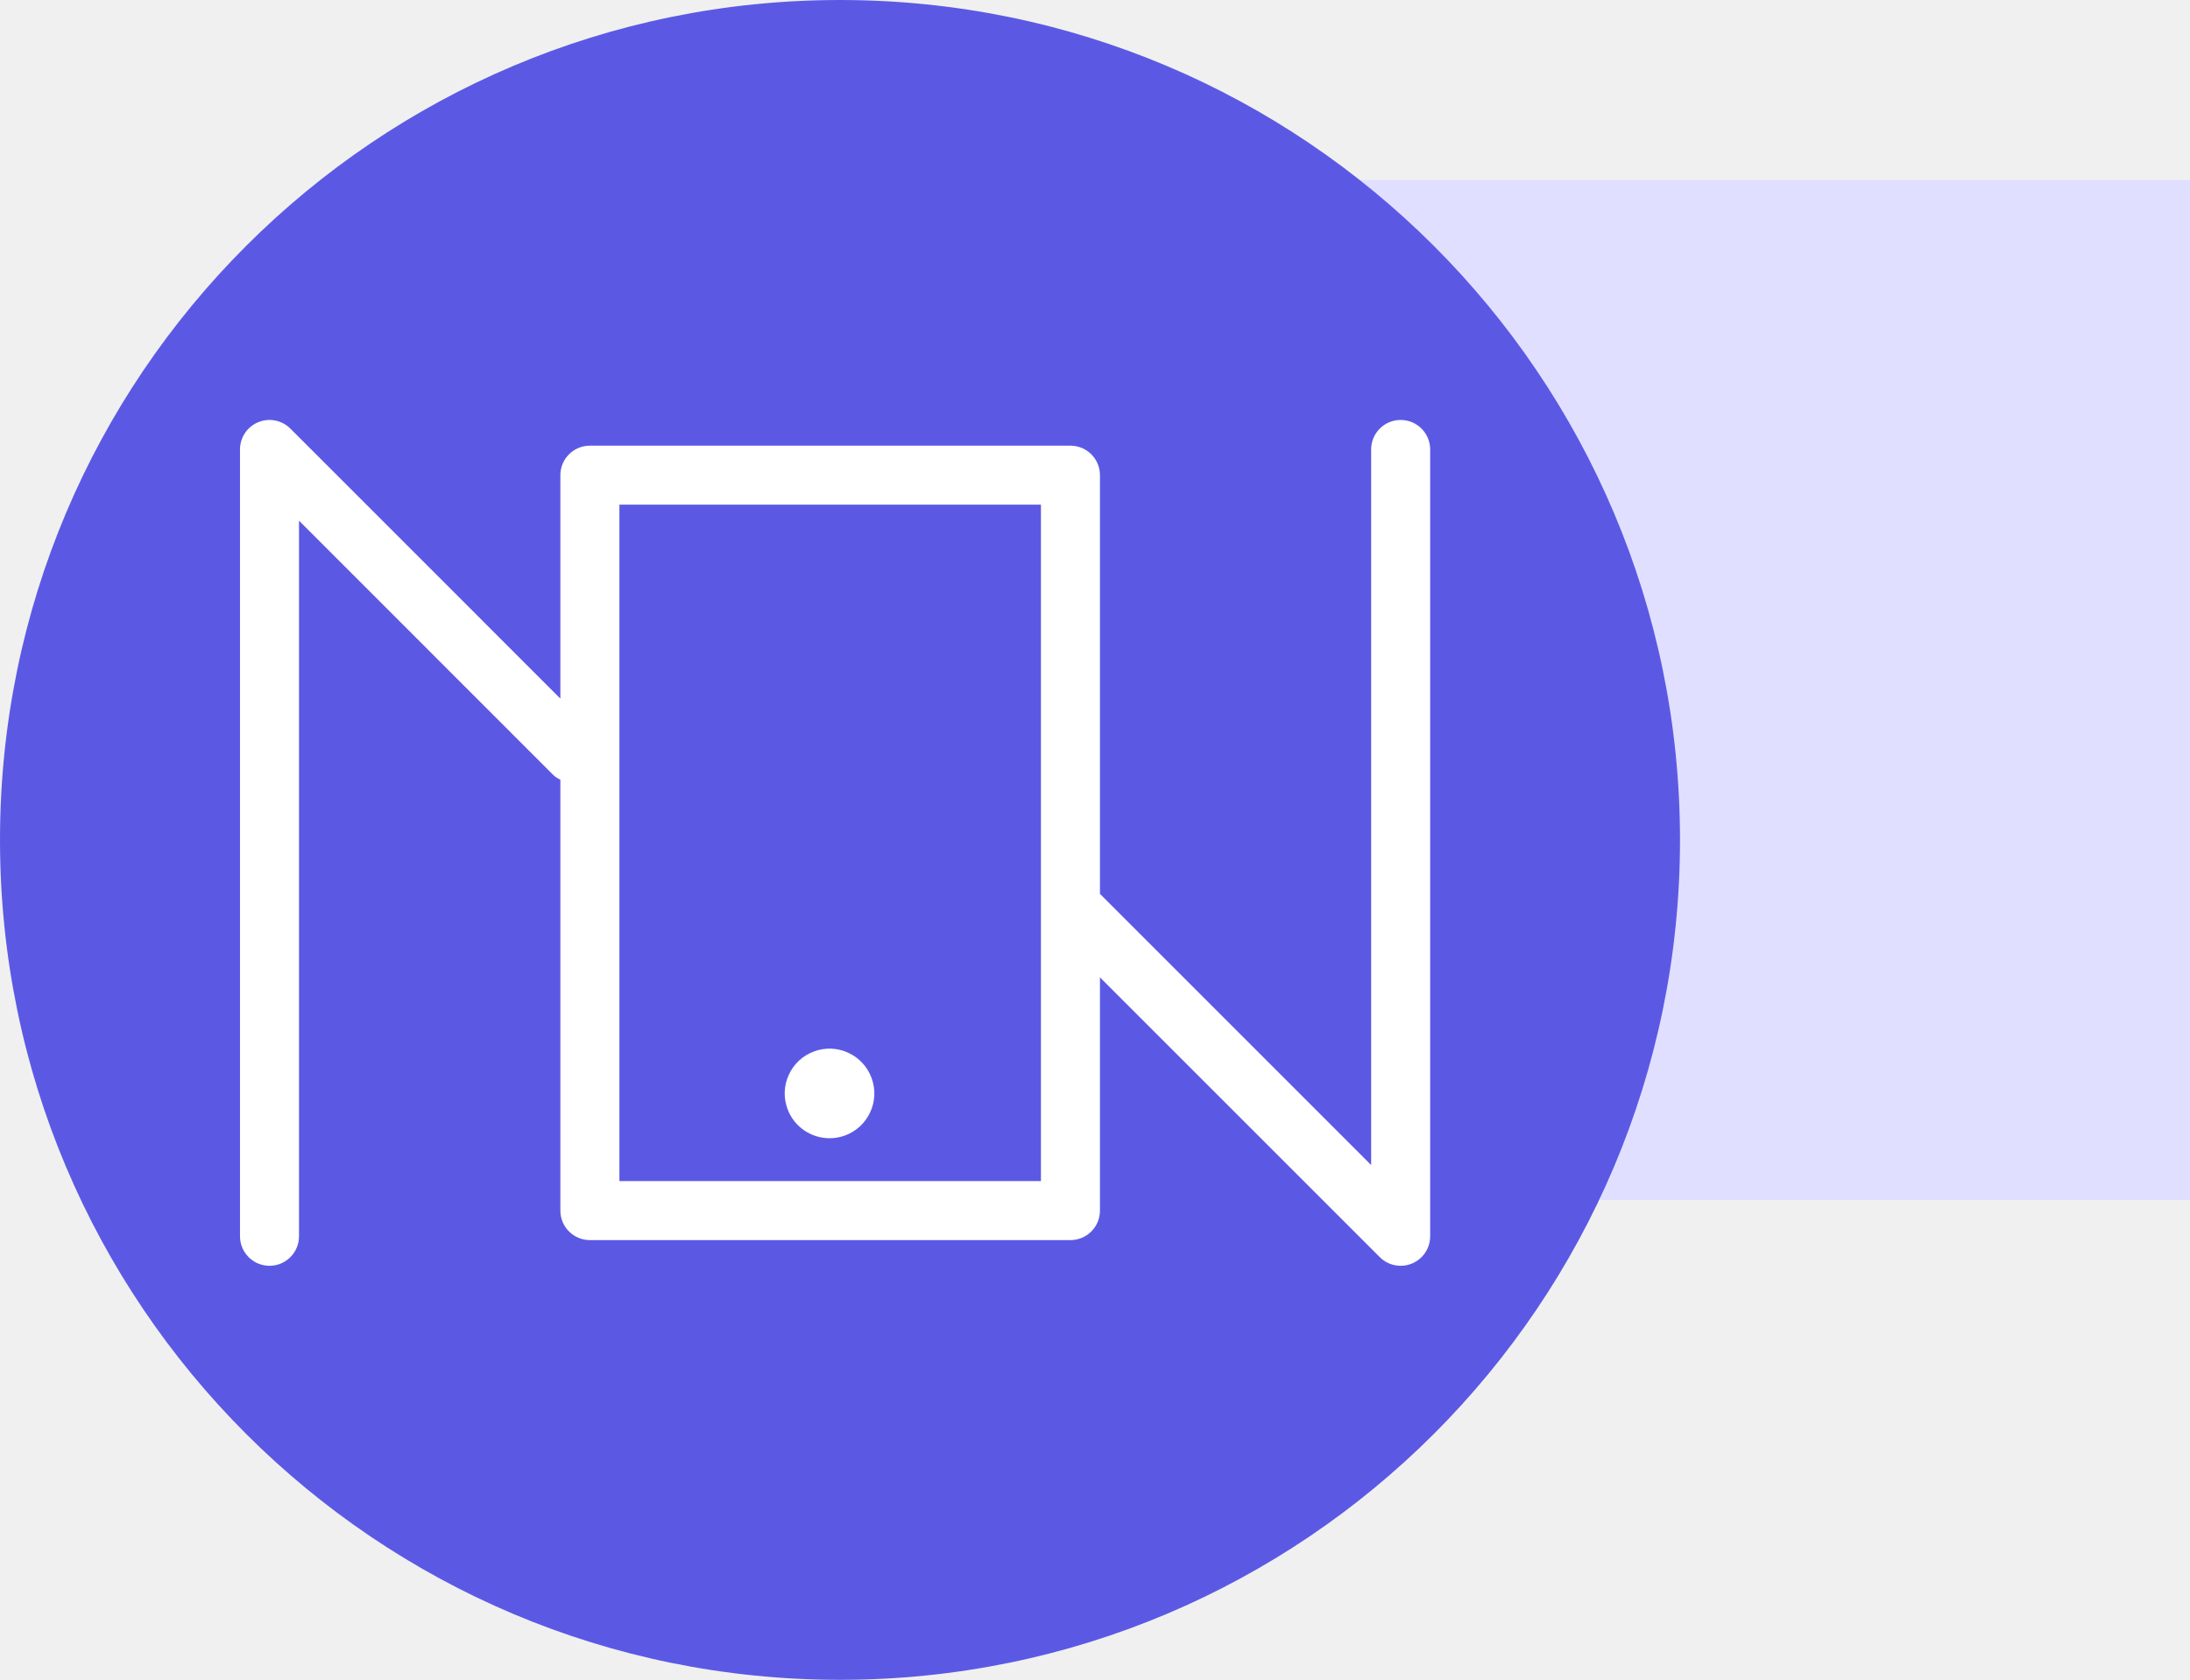
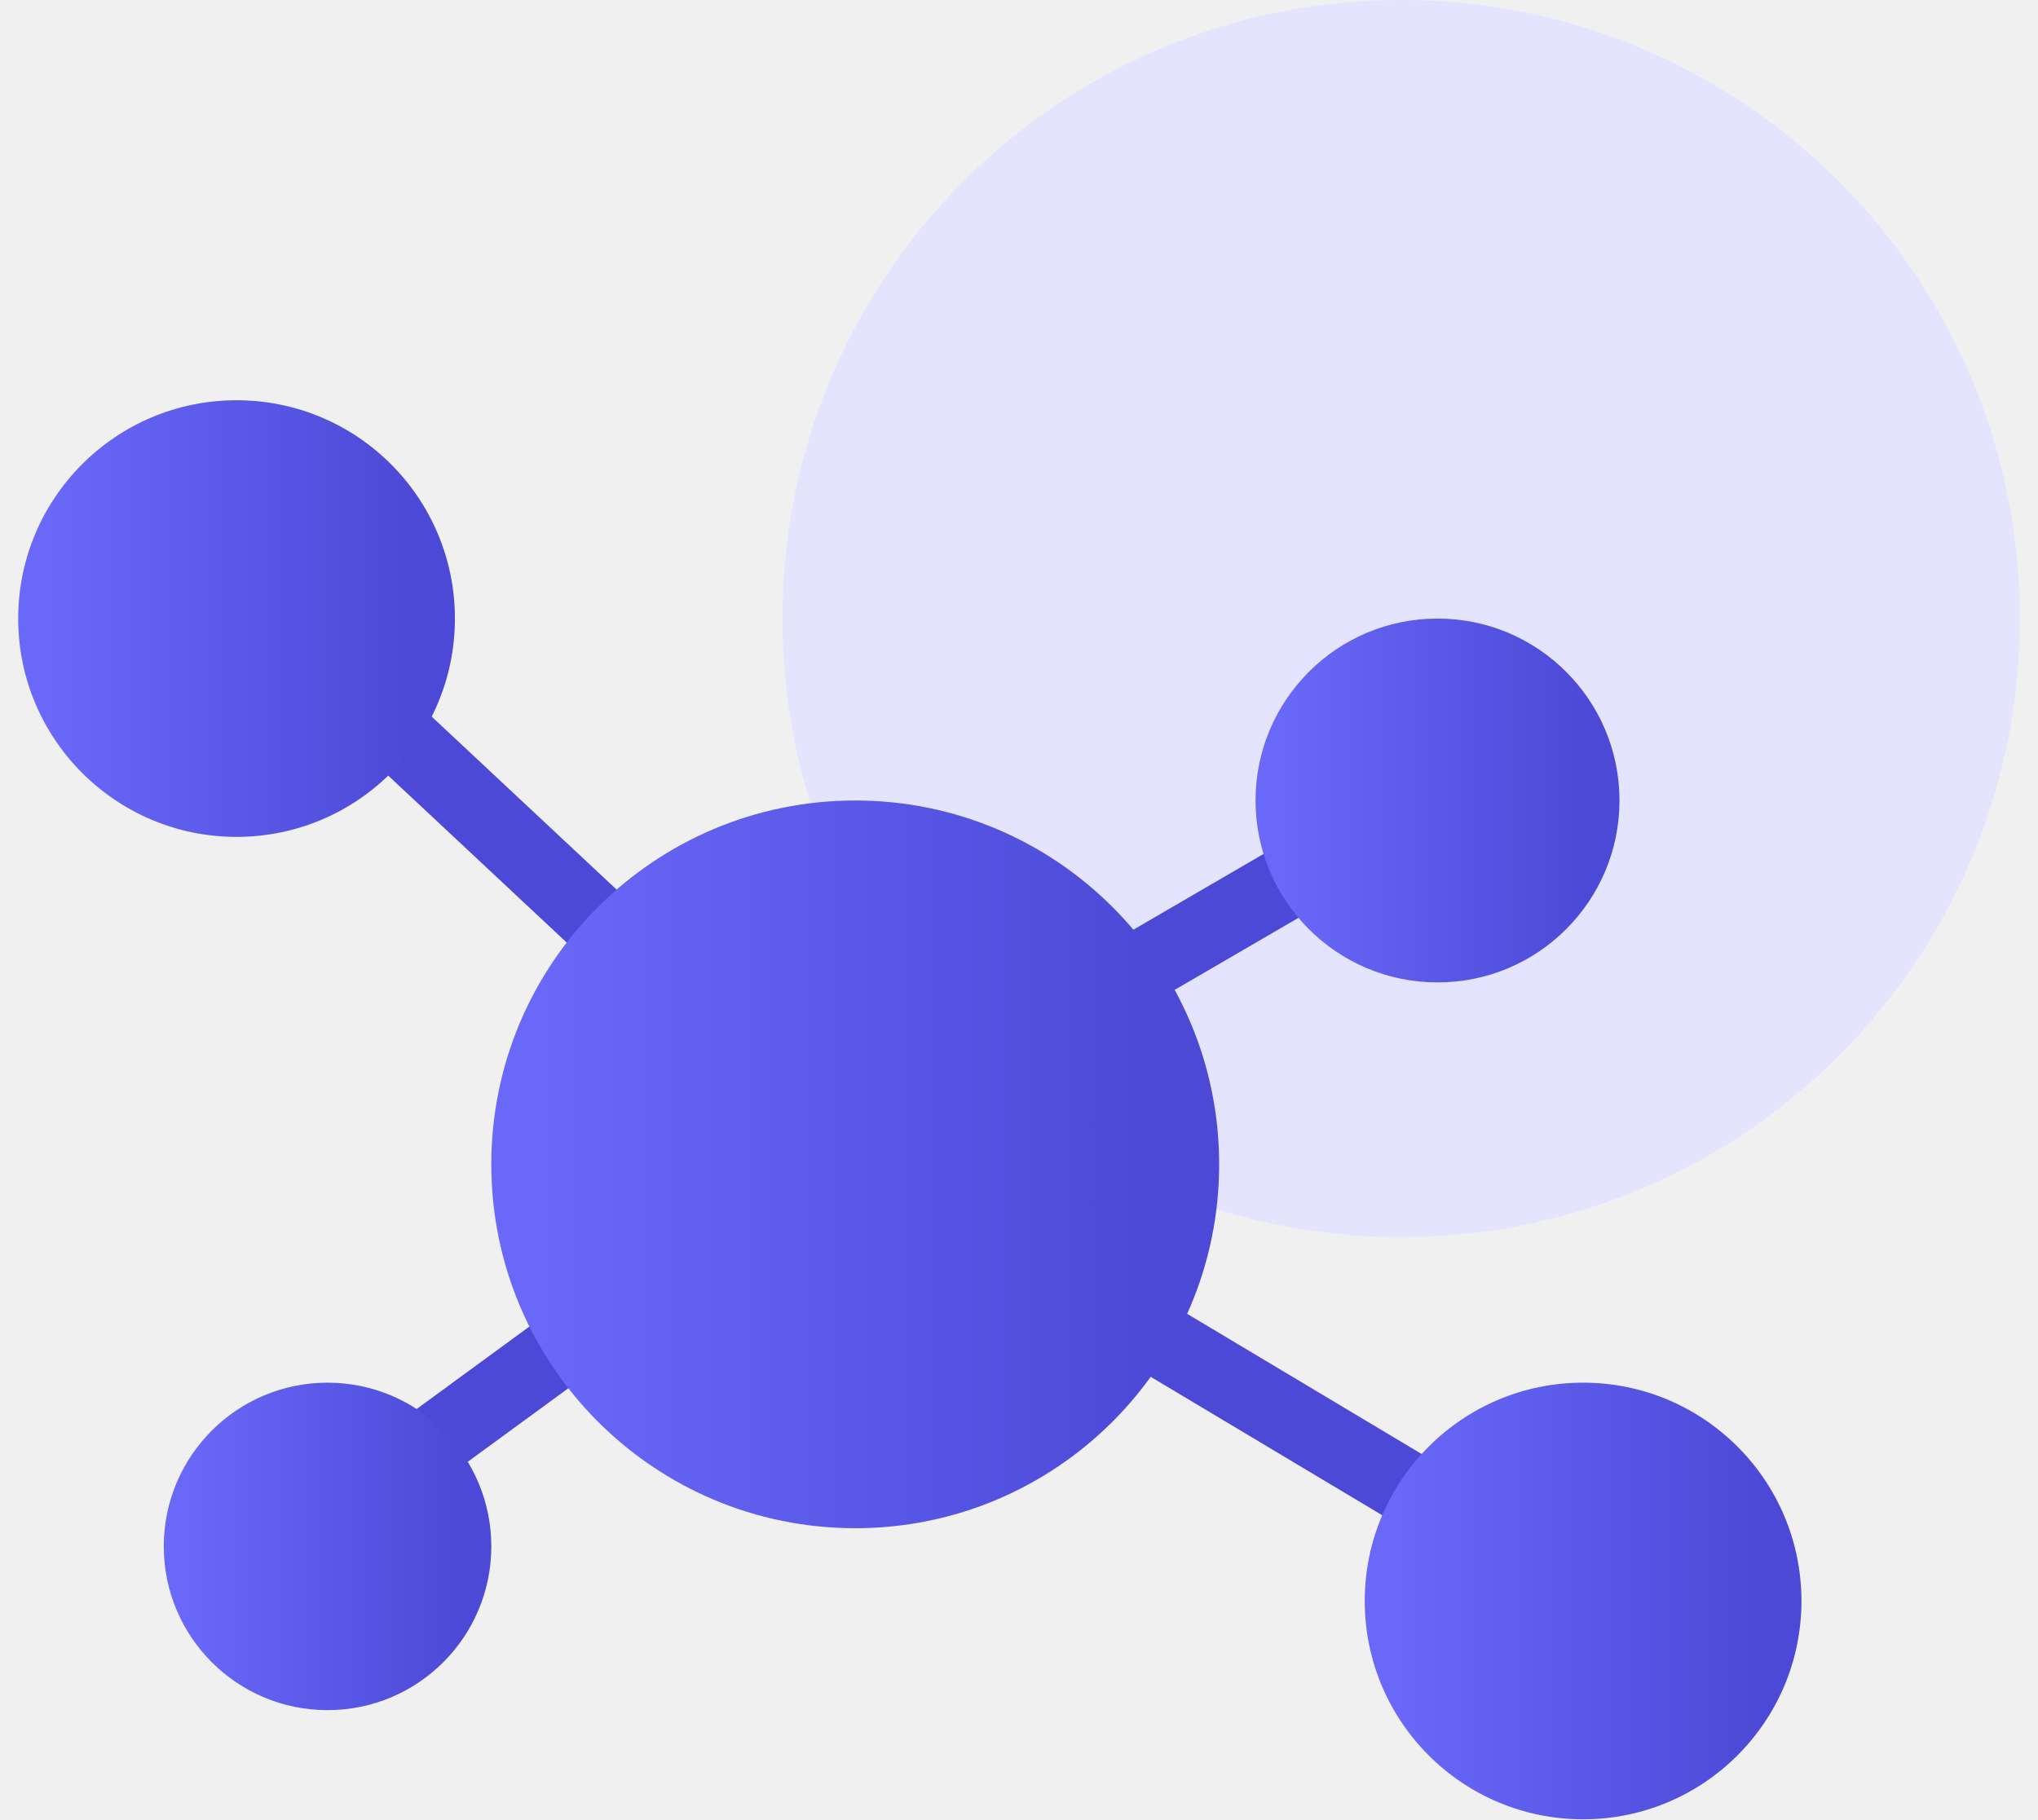
- <svg xmlns="http://www.w3.org/2000/svg" width="73px" height="56px" viewBox="0 0 73 56" version="1.1">
-   <defs />
+ <svg xmlns="http://www.w3.org/2000/svg" width="56px" height="50px" viewBox="0 0 56 50" version="1.1">
+   <defs>
+     <linearGradient x1="6.946%" y1="50%" x2="91.568%" y2="50%" id="linearGradient-1">
+       <stop stop-color="#6A68F8" offset="0%" />
+       <stop stop-color="#4B49D6" offset="100%" />
+     </linearGradient>
+   </defs>
  <g id="视觉稿" stroke="none" stroke-width="1" fill="none" fill-rule="evenodd">
-     <g id="Artboard-2" transform="translate(-859, -713)">
-       <g id="g6" transform="translate(725, 628)">
-         <g id="Group-4" transform="translate(134, 85)">
-           <rect id="Rectangle-33" fill="#E0DFFF" x="39" y="6" width="34" height="34" />
-           <circle id="Oval-2" fill="#5B59E4" cx="28" cy="28" r="28" />
-           <g id="Page-1" transform="translate(8, 14)" fill="#FFFFFF">
-             <path d="M12.647,25.374 L26.698,25.374 L26.698,2.823 L12.647,2.823 L12.647,25.374 Z M38.689,0 C38.145,0 37.705,0.44 37.705,0.984 L37.705,24.839 L28.665,15.799 L28.665,1.84 C28.665,1.297 28.224,0.857 27.681,0.857 L11.663,0.857 C11.12,0.857 10.679,1.297 10.679,1.84 L10.679,9.289 L1.679,0.288 C1.398,0.008 0.975,-0.078 0.607,0.075 C0.239,0.227 0,0.586 0,0.984 L0,27.214 C0,27.757 0.44,28.197 0.984,28.197 C1.527,28.197 1.967,27.757 1.967,27.214 L1.967,3.358 L10.452,11.844 C10.519,11.911 10.601,11.951 10.679,11.995 L10.679,26.357 C10.679,26.901 11.12,27.341 11.663,27.341 L27.681,27.341 C28.224,27.341 28.665,26.901 28.665,26.357 L28.665,18.581 L37.993,27.909 C38.181,28.098 38.433,28.197 38.689,28.197 C38.815,28.197 38.944,28.173 39.065,28.122 C39.433,27.97 39.672,27.612 39.672,27.214 L39.672,0.984 C39.672,0.44 39.232,0 38.689,0 L38.689,0 Z" id="Fill-1" />
-             <path d="M19.653,23.945 C19.825,23.945 19.999,23.915 20.171,23.852 C20.544,23.713 20.841,23.437 21.008,23.075 C21.175,22.713 21.19,22.306 21.051,21.934 C20.913,21.559 20.637,21.262 20.274,21.095 C19.912,20.928 19.506,20.913 19.132,21.052 C18.758,21.191 18.46,21.466 18.294,21.829 C18.127,22.191 18.112,22.597 18.251,22.971 C18.474,23.572 19.045,23.945 19.653,23.945" id="Fill-3" />
+     <g id="首页" transform="translate(-867, -721)">
+       <g id="g6" transform="translate(719.5, 632)">
+         <g id="icon" transform="translate(148, 89)">
+           <circle id="Oval-12" fill="#E4E4FF" cx="38" cy="17" r="17" />
+           <g id="Group-27" transform="translate(0, 11)">
+             <path d="M6.607,5.615 L22.393,20.385" id="Line-2" stroke="#4B49D6" stroke-width="2" stroke-linecap="square" />
+             <path d="M39.4,10.611 L22.6,20.389" id="Line-2" stroke="#4B49D6" stroke-width="2" stroke-linecap="square" />
+             <path d="M42.382,32.409 L22.618,20.591" id="Line-2" stroke="#4B49D6" stroke-width="2" stroke-linecap="square" />
+             <path d="M7.615,31.4 L22.385,20.6" id="Line-2" stroke="#4B49D6" stroke-width="2" stroke-linecap="square" />
+             <circle id="Oval-11" fill="url(#linearGradient-1)" cx="39" cy="11" r="5" />
+             <circle id="Oval-11" fill="url(#linearGradient-1)" cx="8.5" cy="31.5" r="4.5" />
+             <circle id="Oval-11" fill="url(#linearGradient-1)" cx="23" cy="21" r="10" />
+             <circle id="Oval-11" fill="url(#linearGradient-1)" cx="6" cy="6" r="6" />
+             <circle id="Oval-11" fill="url(#linearGradient-1)" cx="43" cy="33" r="6" />
          </g>
        </g>
      </g>
    </g>
  </g>
</svg>
